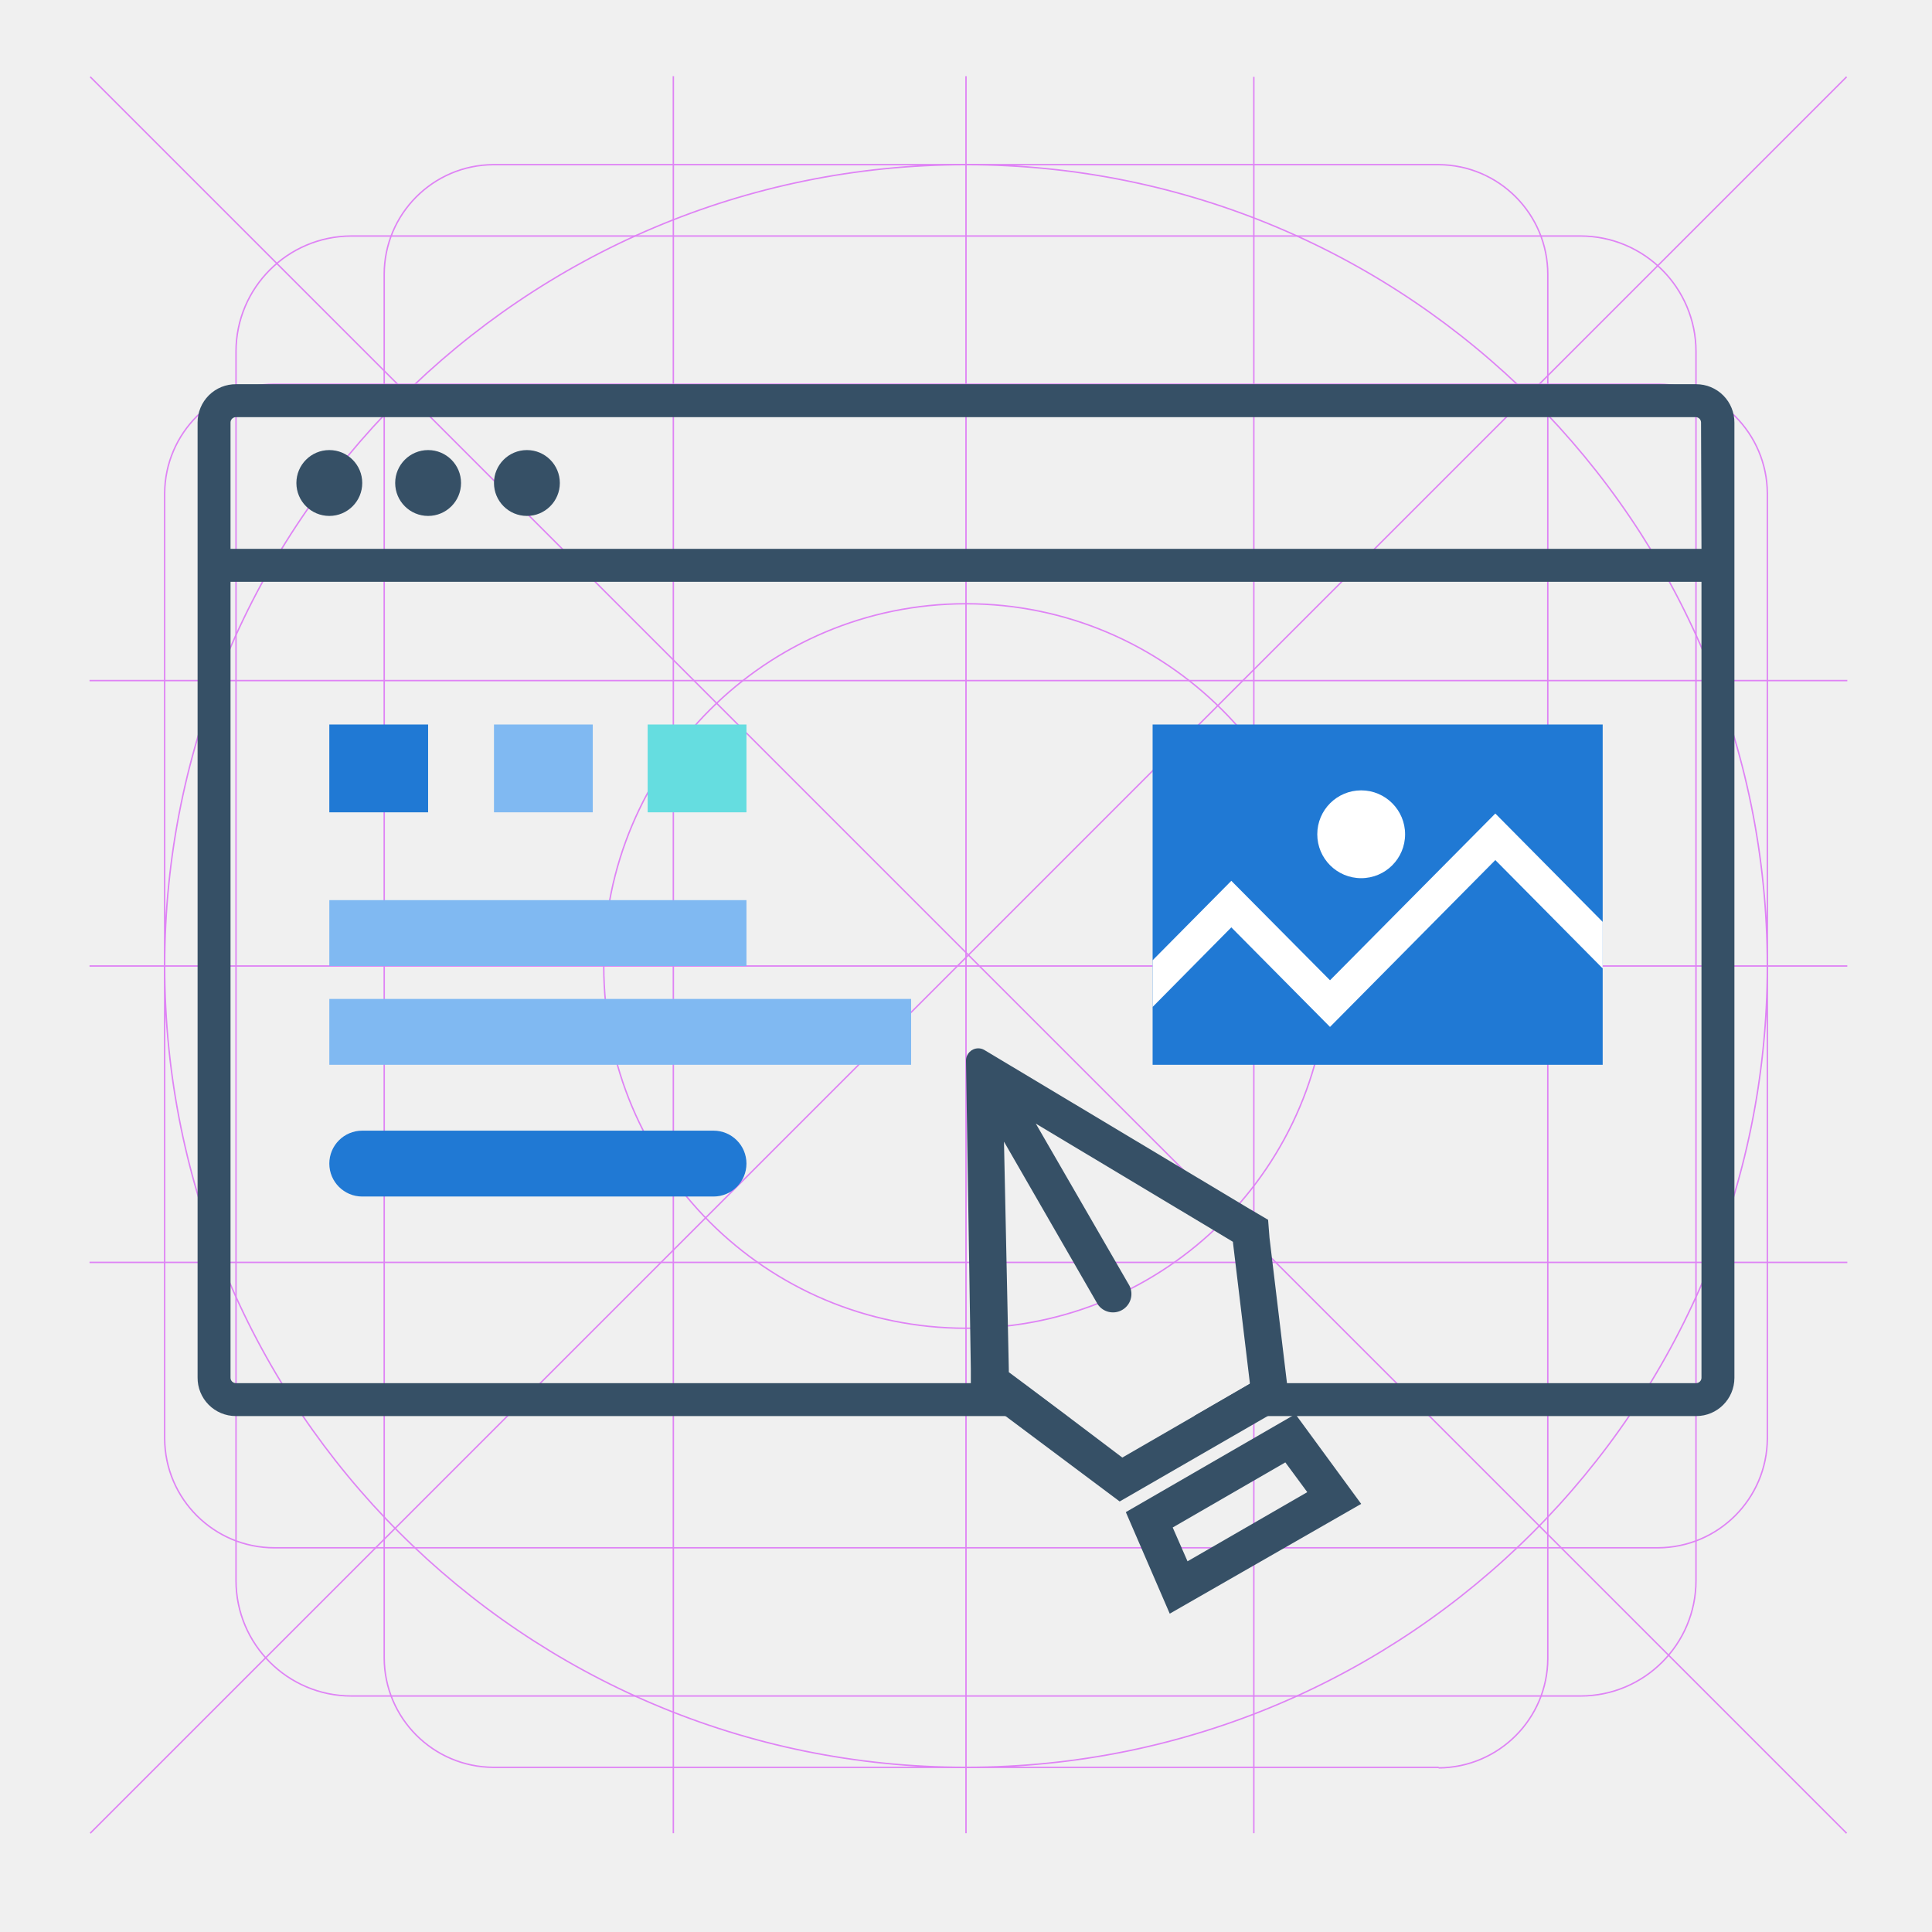
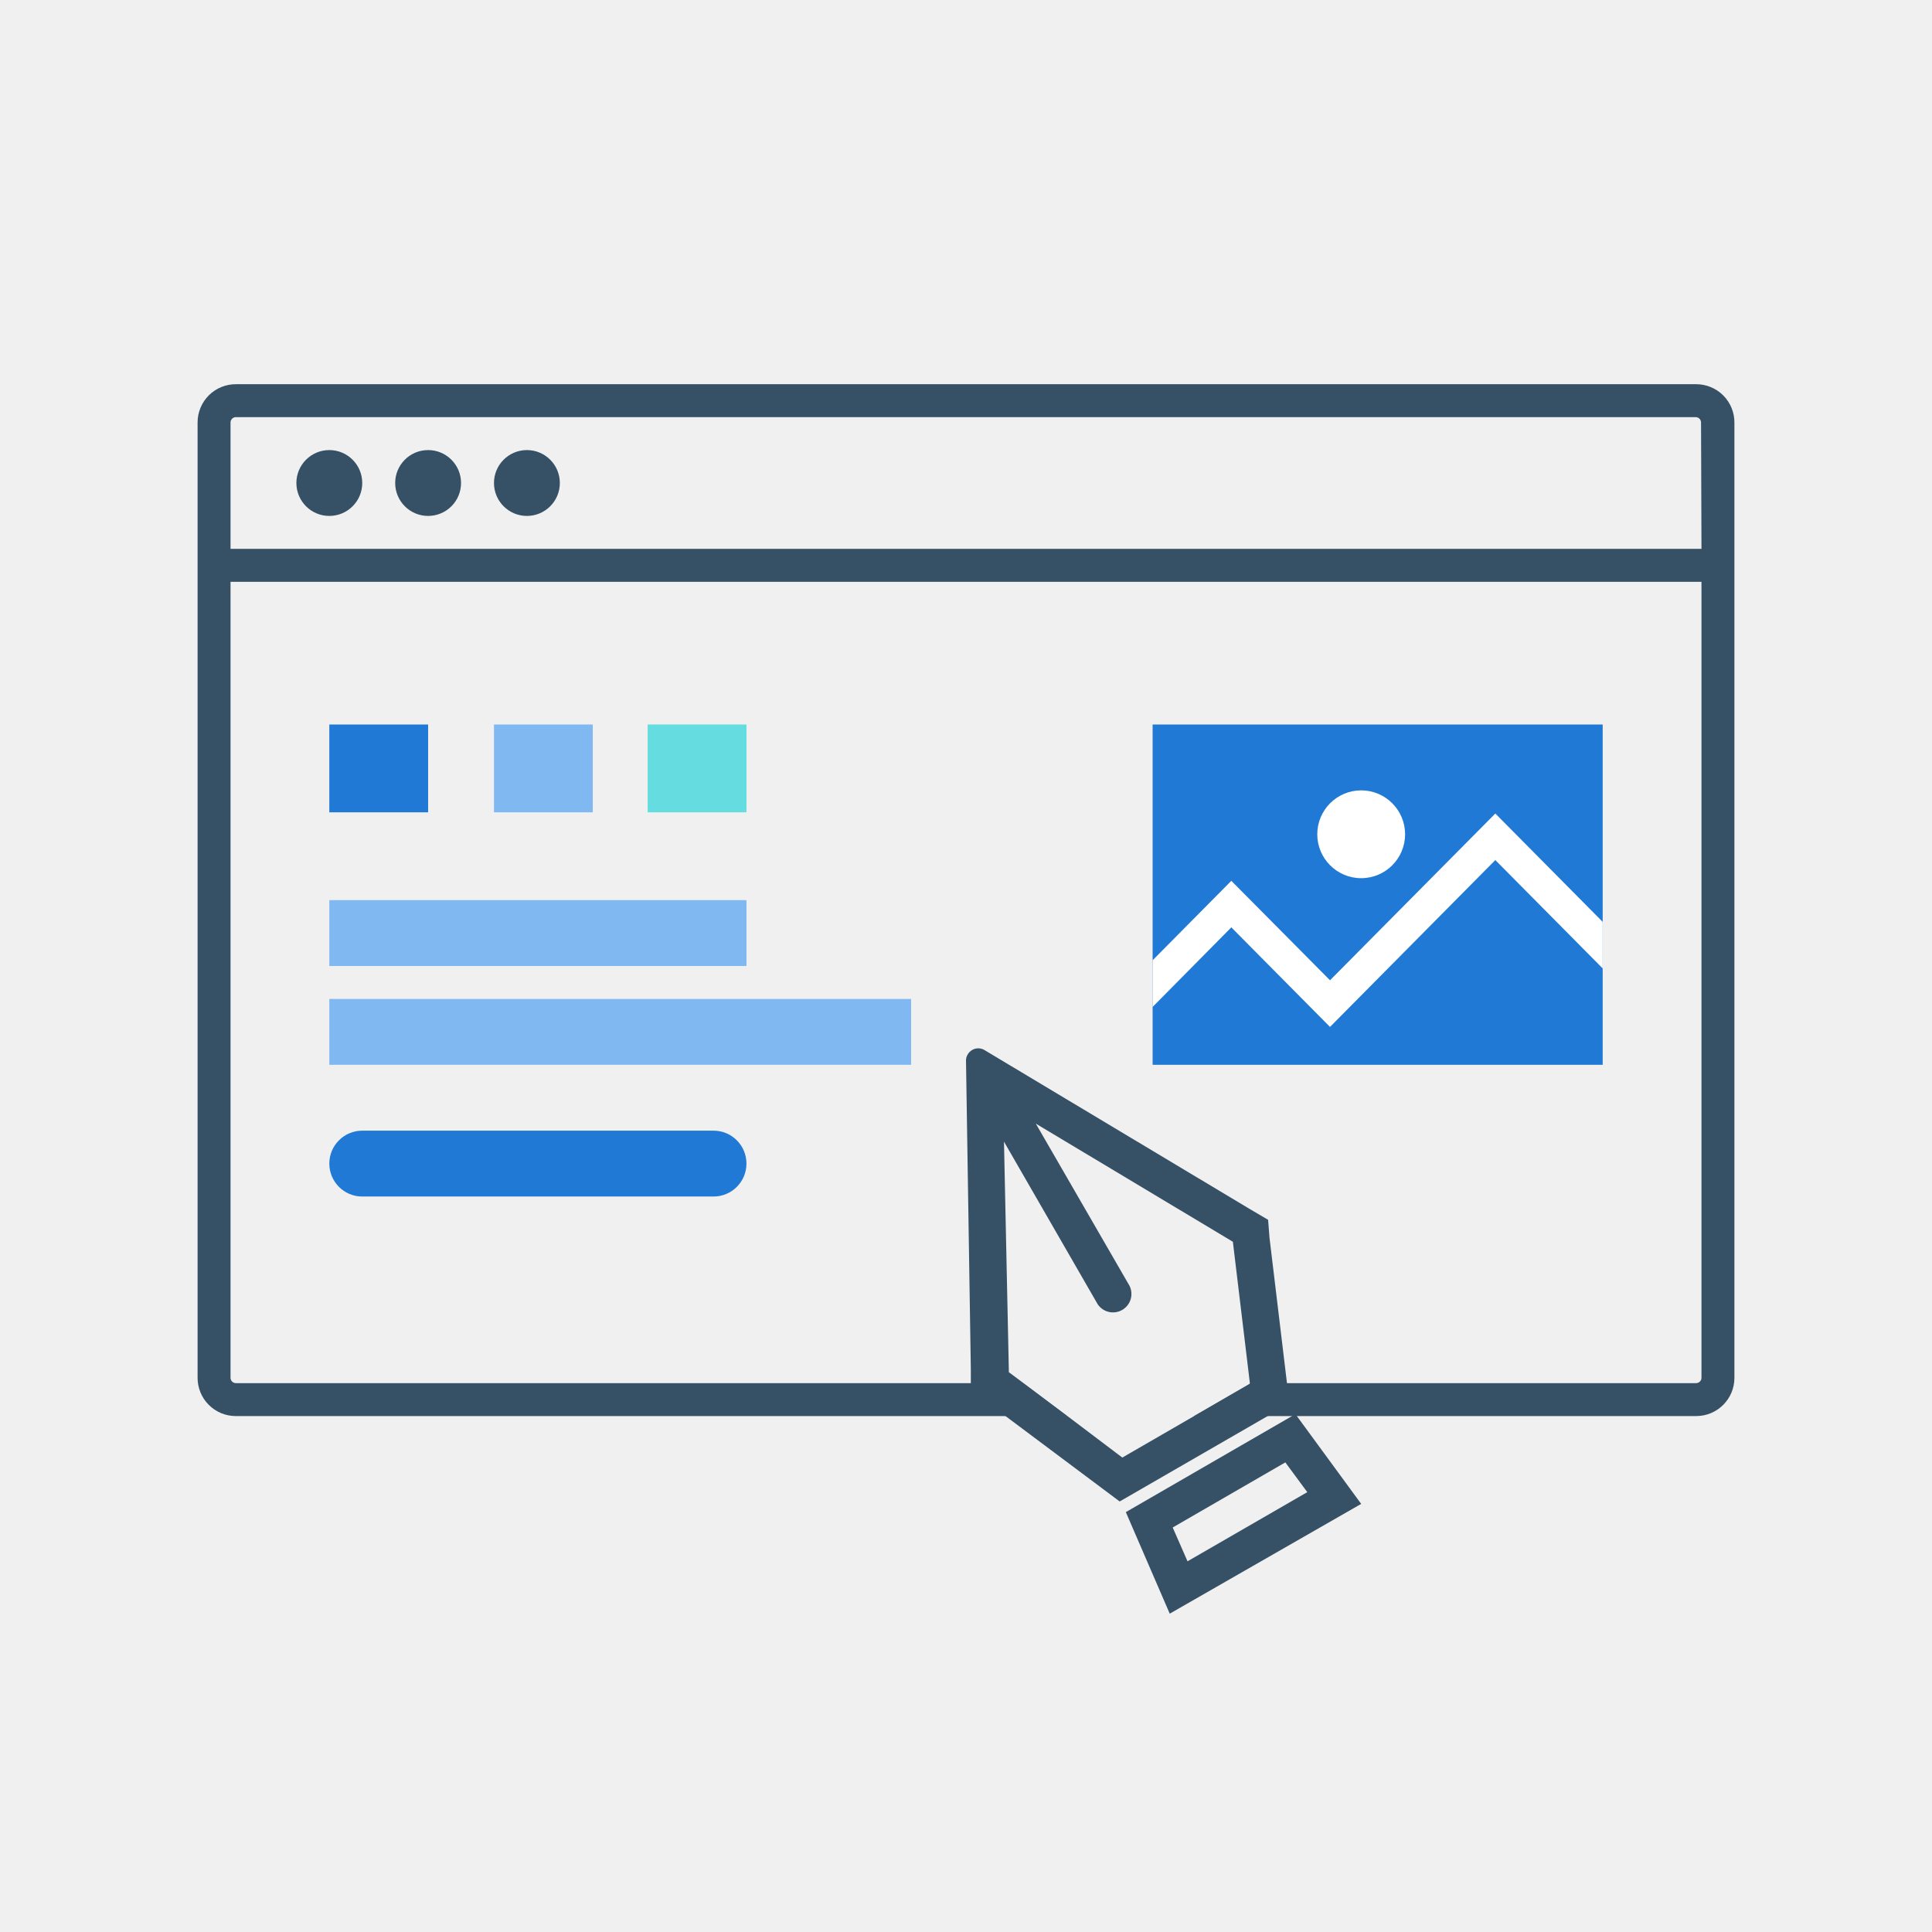
<svg xmlns="http://www.w3.org/2000/svg" viewBox="0 0 176 176">
  <defs>
-     <style>.cls-1{opacity:0.5;}.cls-2,.cls-3,.cls-4{fill:none;}.cls-2,.cls-3{stroke:#cd16f9;stroke-width:0.13px;}.cls-3{stroke-linecap:square;}.cls-5{fill:#365066;}.cls-6{fill:#2079d4;}.cls-7{fill:#80b9f2;}.cls-8{fill:#65dde0;}.cls-9{fill:#fff;}</style>
+     <style>.cls-1{fill:none;}.cls-2{fill:#365066;}.cls-3{fill:#2079d4;}.cls-4{fill:#80b9f2;}.cls-5{fill:#65dde0;}.cls-6{fill:#fff;}</style>
  </defs>
-   <g id="grid">
-     <g id="Keylines" class="cls-1">
-       <path id="NESW" class="cls-2" d="M8.22,167l160-160Z" />
-       <path id="NWSE" class="cls-2" d="M8.22,7l160,160" />
-       <path id="Southern-Tropic" class="cls-3" d="M8.22,115h160" />
-       <path id="Northern-Tropic" class="cls-3" d="M8.22,62h160" />
-       <path id="Equator" class="cls-3" d="M8.22,88h160" />
-       <path id="Western-Tropic" class="cls-2" d="M114.22,167V7" />
-       <path id="Eastern-Tropic" class="cls-2" d="M61.34,167V6.94" />
-       <path id="Mean" class="cls-2" d="M88,167V6.94" />
-       <path id="Core" class="cls-2" d="M121,88a33,33,0,1,0-33,33,33,33,0,0,0,33-33Z" />
-       <path id="Circle" class="cls-2" d="M88,161a73,73,0,1,1,73-73,73,73,0,0,1-73,73" />
-       <path id="Square" class="cls-2" d="M144,154.5H32A10.52,10.52,0,0,1,21.5,144V32A10.53,10.53,0,0,1,32,21.5H144A10.53,10.53,0,0,1,154.5,32V144A10.52,10.52,0,0,1,144,154.5" />
-       <path id="Vertical-Rectangle" class="cls-2" d="M131.06,161H44.94A10,10,0,0,1,35,151.05V25A10,10,0,0,1,44.94,15h86.12A10,10,0,0,1,141,25v126.1a10,10,0,0,1-9.94,9.95" />
-       <path id="Horizontal-Rectangle" class="cls-2" d="M151.05,141H25A10,10,0,0,1,15,131.06V44.94A10,10,0,0,1,25,35h126.1A10,10,0,0,1,161,44.94v86.12a10,10,0,0,1-9.95,9.94" />
-     </g>
-   </g>
  <g id="kit_prototipazione-2" data-name="kit_prototipazione">
-     <rect class="cls-4" x="19.5" y="36.5" width="137" height="91" rx="1.98" />
-     <path class="cls-5" d="M154.52,35h-133A3.48,3.48,0,0,0,18,38.48v87A3.48,3.48,0,0,0,21.48,129H97.19l-4-3H21.48a.49.49,0,0,1-.48-.48V53H155v72.52a.49.49,0,0,1-.48.48H113.86v.06L108.78,129h45.74a3.48,3.48,0,0,0,3.48-3.48v-87A3.48,3.48,0,0,0,154.52,35ZM155,50H21V38.48a.49.49,0,0,1,.48-.48h133a.49.49,0,0,1,.48.48Z" />
-     <rect class="cls-6" x="30" y="103" width="38" height="6" rx="3" />
-     <rect class="cls-7" x="45" y="66" width="9" height="8" />
-     <rect class="cls-6" x="30" y="66" width="9" height="8" />
-     <rect class="cls-8" x="59" y="66" width="9" height="8" />
-     <rect class="cls-7" x="30" y="82" width="38" height="6" />
-     <rect class="cls-7" x="30" y="91" width="53" height="6" />
-     <rect class="cls-6" x="105" y="66" width="41" height="31" />
-     <polygon class="cls-9" points="146 83.98 146 88.22 136.22 78.35 121.16 93.55 112.17 84.48 105 91.73 105 87.48 112.17 80.24 121.16 89.3 136.22 74.11 146 83.98" />
-     <circle class="cls-9" cx="124" cy="76" r="2.5" />
-     <path class="cls-9" d="M124,75a1,1,0,1,1-1,1,1,1,0,0,1,1-1m0-3a4,4,0,1,0,4,4,4,4,0,0,0-4-4Z" />
-     <path class="cls-4" d="M115.55,126,114,112.9l-.06-.79L89.69,97.61l.44,28.24.22.15.49.34L94.4,129l7.72,5.78,10-5.78,3.53-2Zm-6.77,3H97.19l-4-3h20.68v.06Z" />
-     <path class="cls-5" d="M117.24,126l-1.59-13.23-.13-1.65-1.7-1L89.67,95.65a1.08,1.08,0,0,0-.55-.15A1.12,1.12,0,0,0,88,96.62l.44,28.14,0,1.24v.74l1.37.94L91.6,129l10.4,7.78L115.48,129l2-1.14Zm-15,6.78-5-3.78-4-3-1.34-1,0,0v-.26L91.46,104,100,118.82a1.68,1.68,0,0,0,2.9-1.68l-8.54-14.78L112.11,113l.21.13v.06L113.86,126v.06L108.78,129Z" />
-     <path class="cls-5" d="M118.14,129l-.13-.18-.31.18-15.14,8.75,4,9.25L124,137Zm-11.31,10.15,10.26-5.93,2,2.71-10.91,6.3Z" />
-     <circle class="cls-5" cx="30" cy="44" r="3" />
-     <circle class="cls-5" cx="39" cy="44" r="3" />
-     <circle class="cls-5" cx="48" cy="44" r="3" />
+     <rect class="cls-1" x="19.5" y="36.5" width="137" height="91" rx="1.98" />
+     <path class="cls-2" d="M154.52,35h-133A3.48,3.48,0,0,0,18,38.48v87A3.48,3.48,0,0,0,21.48,129H97.19l-4-3H21.48a.49.49,0,0,1-.48-.48V53H155v72.52a.49.49,0,0,1-.48.48H113.86v.06L108.78,129h45.74a3.48,3.48,0,0,0,3.48-3.48v-87A3.48,3.48,0,0,0,154.52,35ZM155,50H21V38.48a.49.49,0,0,1,.48-.48h133a.49.49,0,0,1,.48.48Z" />
+     <rect class="cls-3" x="30" y="103" width="38" height="6" rx="3" />
+     <rect class="cls-4" x="45" y="66" width="9" height="8" />
+     <rect class="cls-3" x="30" y="66" width="9" height="8" />
+     <rect class="cls-5" x="59" y="66" width="9" height="8" />
+     <rect class="cls-4" x="30" y="82" width="38" height="6" />
+     <rect class="cls-4" x="30" y="91" width="53" height="6" />
+     <rect class="cls-3" x="105" y="66" width="41" height="31" />
+     <polygon class="cls-6" points="146 83.98 146 88.22 136.22 78.35 121.16 93.55 112.17 84.48 105 91.73 105 87.48 112.17 80.24 121.16 89.3 136.22 74.11 146 83.98" />
+     <circle class="cls-6" cx="124" cy="76" r="2.5" />
+     <path class="cls-6" d="M124,75a1,1,0,1,1-1,1,1,1,0,0,1,1-1m0-3a4,4,0,1,0,4,4,4,4,0,0,0-4-4Z" />
+     <path class="cls-1" d="M115.55,126,114,112.9l-.06-.79L89.69,97.61l.44,28.24.22.15.49.34L94.4,129l7.72,5.78,10-5.78,3.53-2Zm-6.77,3H97.19l-4-3h20.68v.06Z" />
+     <path class="cls-2" d="M117.24,126l-1.59-13.23-.13-1.65-1.7-1L89.67,95.65a1.08,1.08,0,0,0-.55-.15A1.12,1.12,0,0,0,88,96.62l.44,28.14,0,1.24v.74l1.37.94L91.6,129l10.4,7.78L115.48,129l2-1.14Zm-15,6.78-5-3.78-4-3-1.34-1,0,0v-.26L91.46,104,100,118.82a1.68,1.68,0,0,0,2.9-1.68l-8.54-14.78L112.11,113l.21.13v.06L113.86,126v.06L108.78,129Z" />
+     <path class="cls-2" d="M118.14,129l-.13-.18-.31.18-15.14,8.75,4,9.25L124,137Zm-11.31,10.15,10.26-5.93,2,2.71-10.91,6.3Z" />
+     <circle class="cls-2" cx="30" cy="44" r="3" />
+     <circle class="cls-2" cx="39" cy="44" r="3" />
+     <circle class="cls-2" cx="48" cy="44" r="3" />
+     <rect class="cls-1" width="176" height="176" />
  </g>
</svg>
